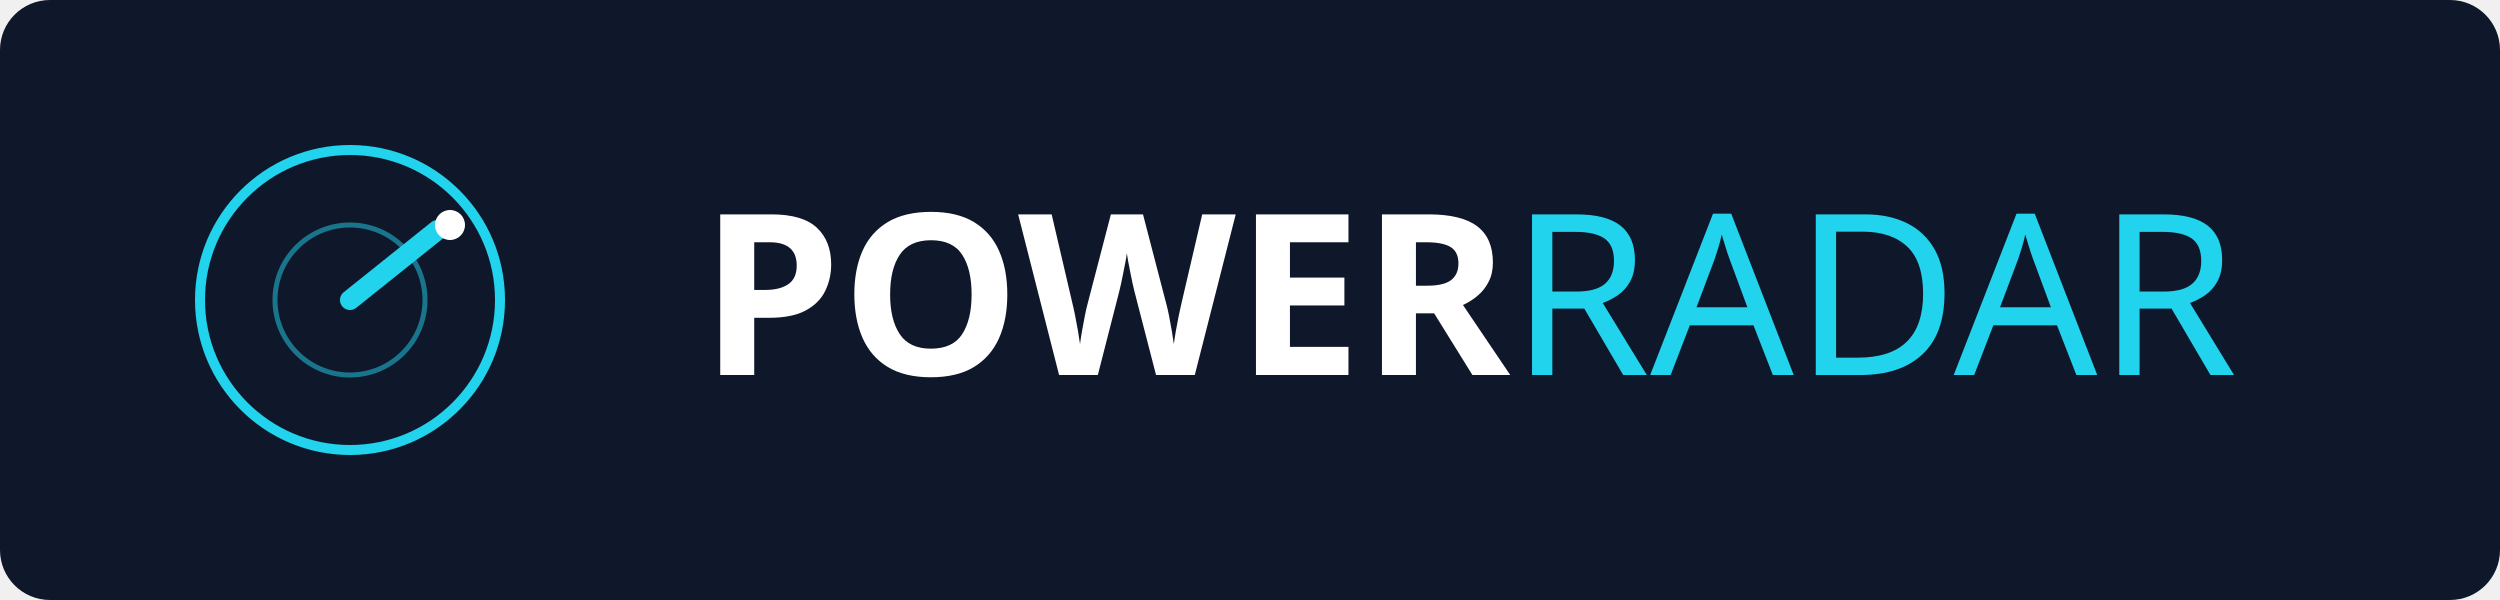
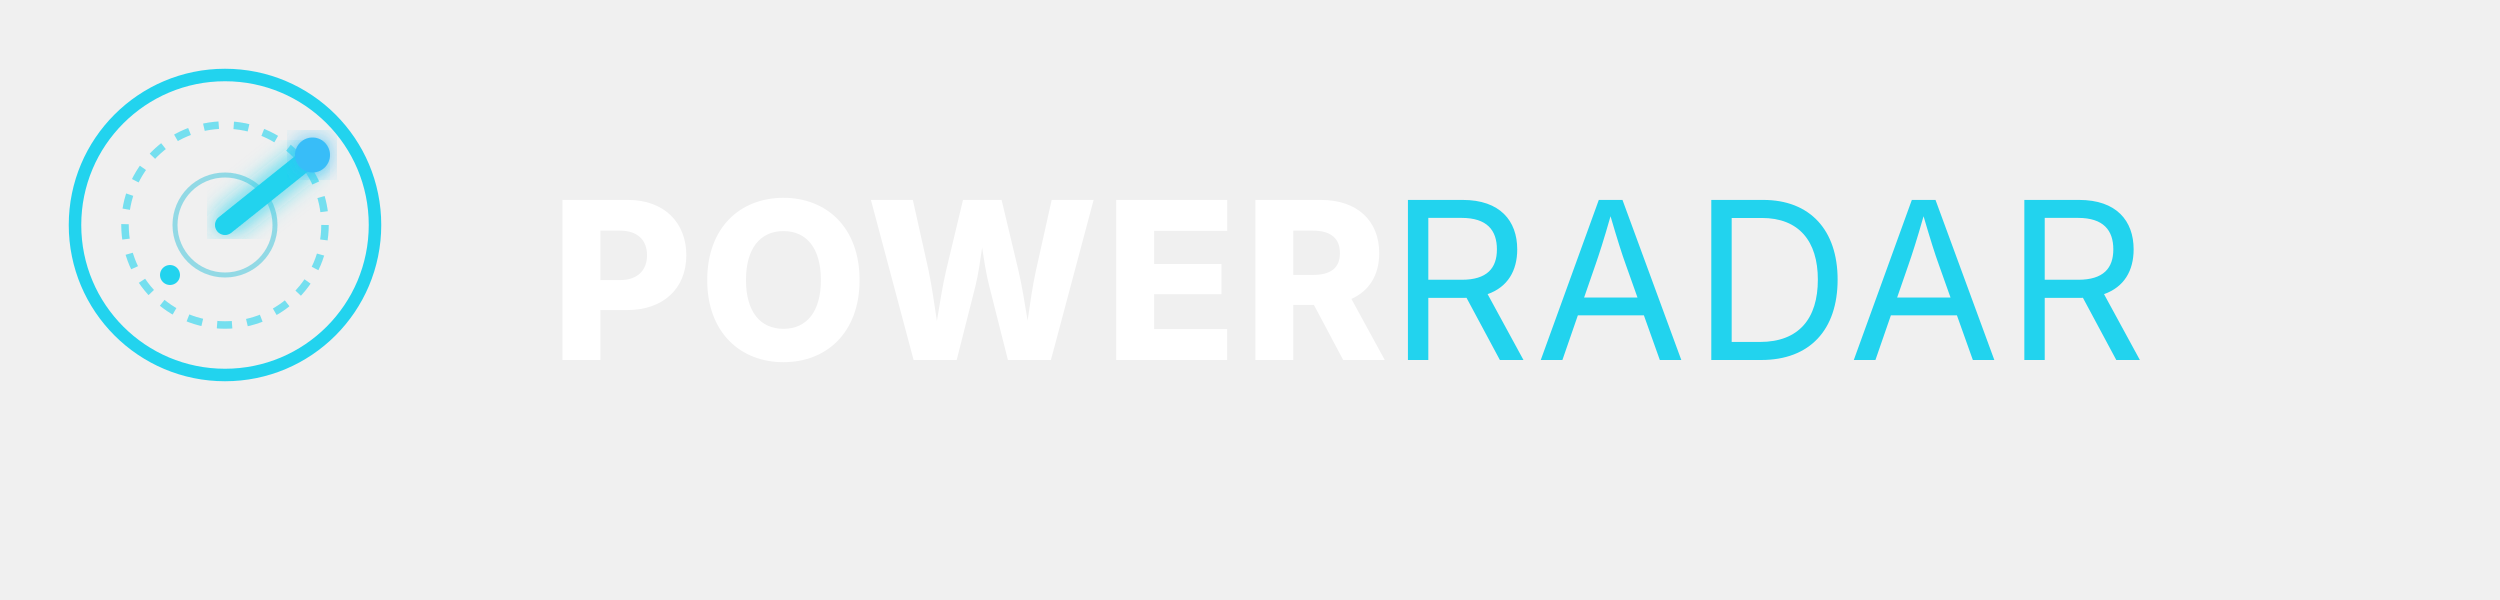
- <svg xmlns="http://www.w3.org/2000/svg" viewBox="0 0 500 120">
+ <svg xmlns="http://www.w3.org/2000/svg" viewBox="0 0 500 120" width="500" height="120">
  <defs>
    <style>
-       .bg { fill: #0F172A; }
-       .text-main { fill: #FFFFFF; font-family: 'Segoe UI', sans-serif; font-weight: 800; }
-       .text-accent { fill: #22d3ee; font-family: 'Segoe UI', sans-serif; font-weight: 300; }
-     </style>
+           .text-main { fill: #FFFFFF; font-family: 'Inter', 'Segoe UI', sans-serif; font-weight: 800; }
+           .text-accent { fill: #22d3ee; font-family: 'Inter', 'Segoe UI', sans-serif; font-weight: 400; }
+         </style>
+     <filter id="glow" x="-20%" y="-20%" width="140%" height="140%">
+       <feGaussianBlur stdDeviation="2.5" result="blur" />
+       <feComposite in="SourceGraphic" in2="blur" operator="over" />
+     </filter>
  </defs>
-   <rect width="500" height="120" class="bg" rx="10" />
-   <g transform="translate(35, 25)">
-     <circle cx="35" cy="35" r="30" fill="none" stroke="#22d3ee" stroke-width="2" />
-     <circle cx="35" cy="35" r="15" fill="none" stroke="#22d3ee" stroke-width="1" opacity="0.5" />
-     <path d="M35 35 L52.5 21" stroke="#22d3ee" stroke-width="4" stroke-linecap="round">
-       <animateTransform attributeName="transform" type="rotate" from="0 35 35" to="360 35 35" dur="3s" repeatCount="indefinite" />
-     </path>
-     <circle cx="55" cy="20" r="3" fill="#FFFFFF">
-       <animate attributeName="opacity" values="1;0;1" dur="2s" repeatCount="indefinite" />
-     </circle>
+   <g transform="translate(10, 10)">
+     <circle cx="35" cy="35" r="30" fill="none" stroke="#22d3ee" stroke-width="2.5" />
+     <circle cx="35" cy="35" r="20" fill="none" stroke="#22d3ee" stroke-width="1.5" stroke-dasharray="3,3" opacity="0.6" />
+     <circle cx="35" cy="35" r="10" fill="none" stroke="#06b6d4" stroke-width="1" opacity="0.4" />
+     <path d="M35 35 L52.5 21" stroke="#22d3ee" stroke-width="4" stroke-linecap="round" filter="url(#glow)" />
+     <circle cx="52.5" cy="21" r="3.5" fill="#38bdf8" filter="url(#glow)" />
+     <circle cx="24" cy="45" r="2" fill="#22d3ee" />
  </g>
-   <text x="140" y="75" font-size="45" class="text-main">POWER<tspan class="text-accent">RADAR</tspan>
+   <text x="110" y="72" font-size="44" class="text-main" letter-spacing="1">POWER<tspan class="text-accent" font-weight="300">RADAR</tspan>
  </text>
</svg>
